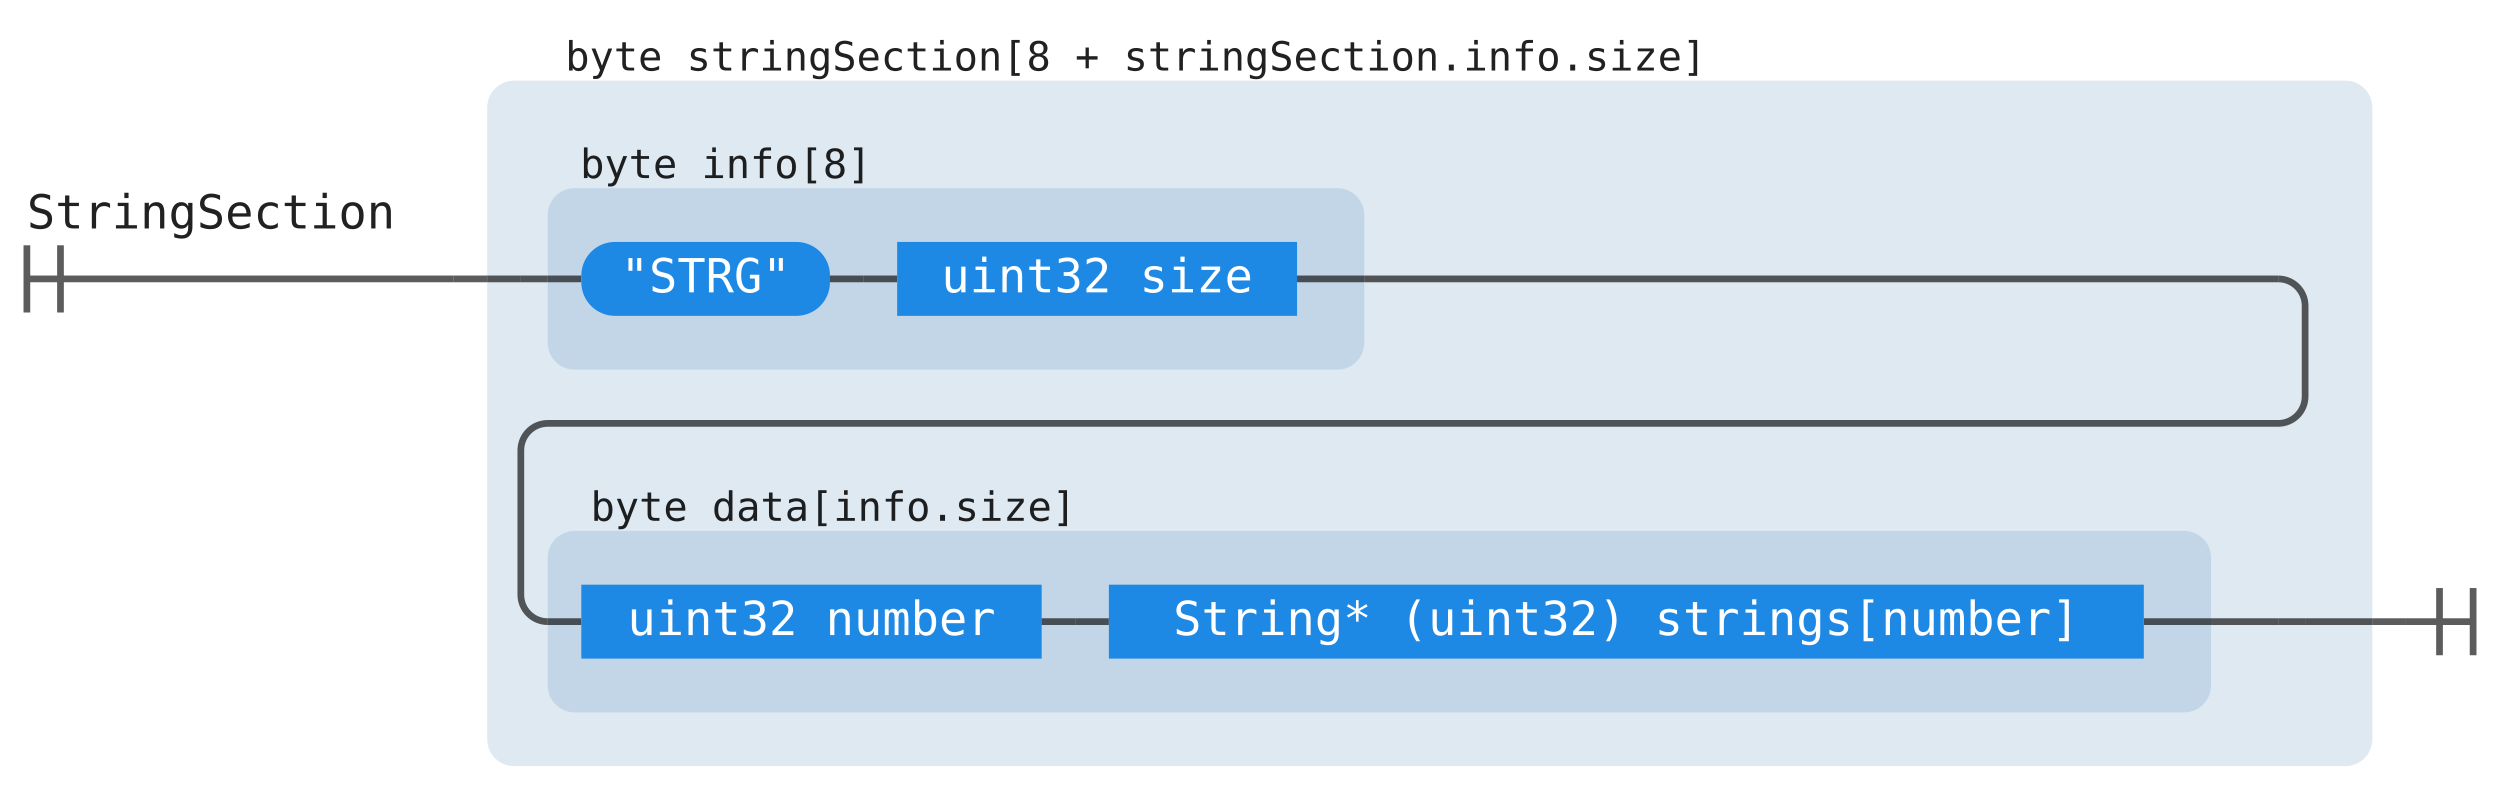
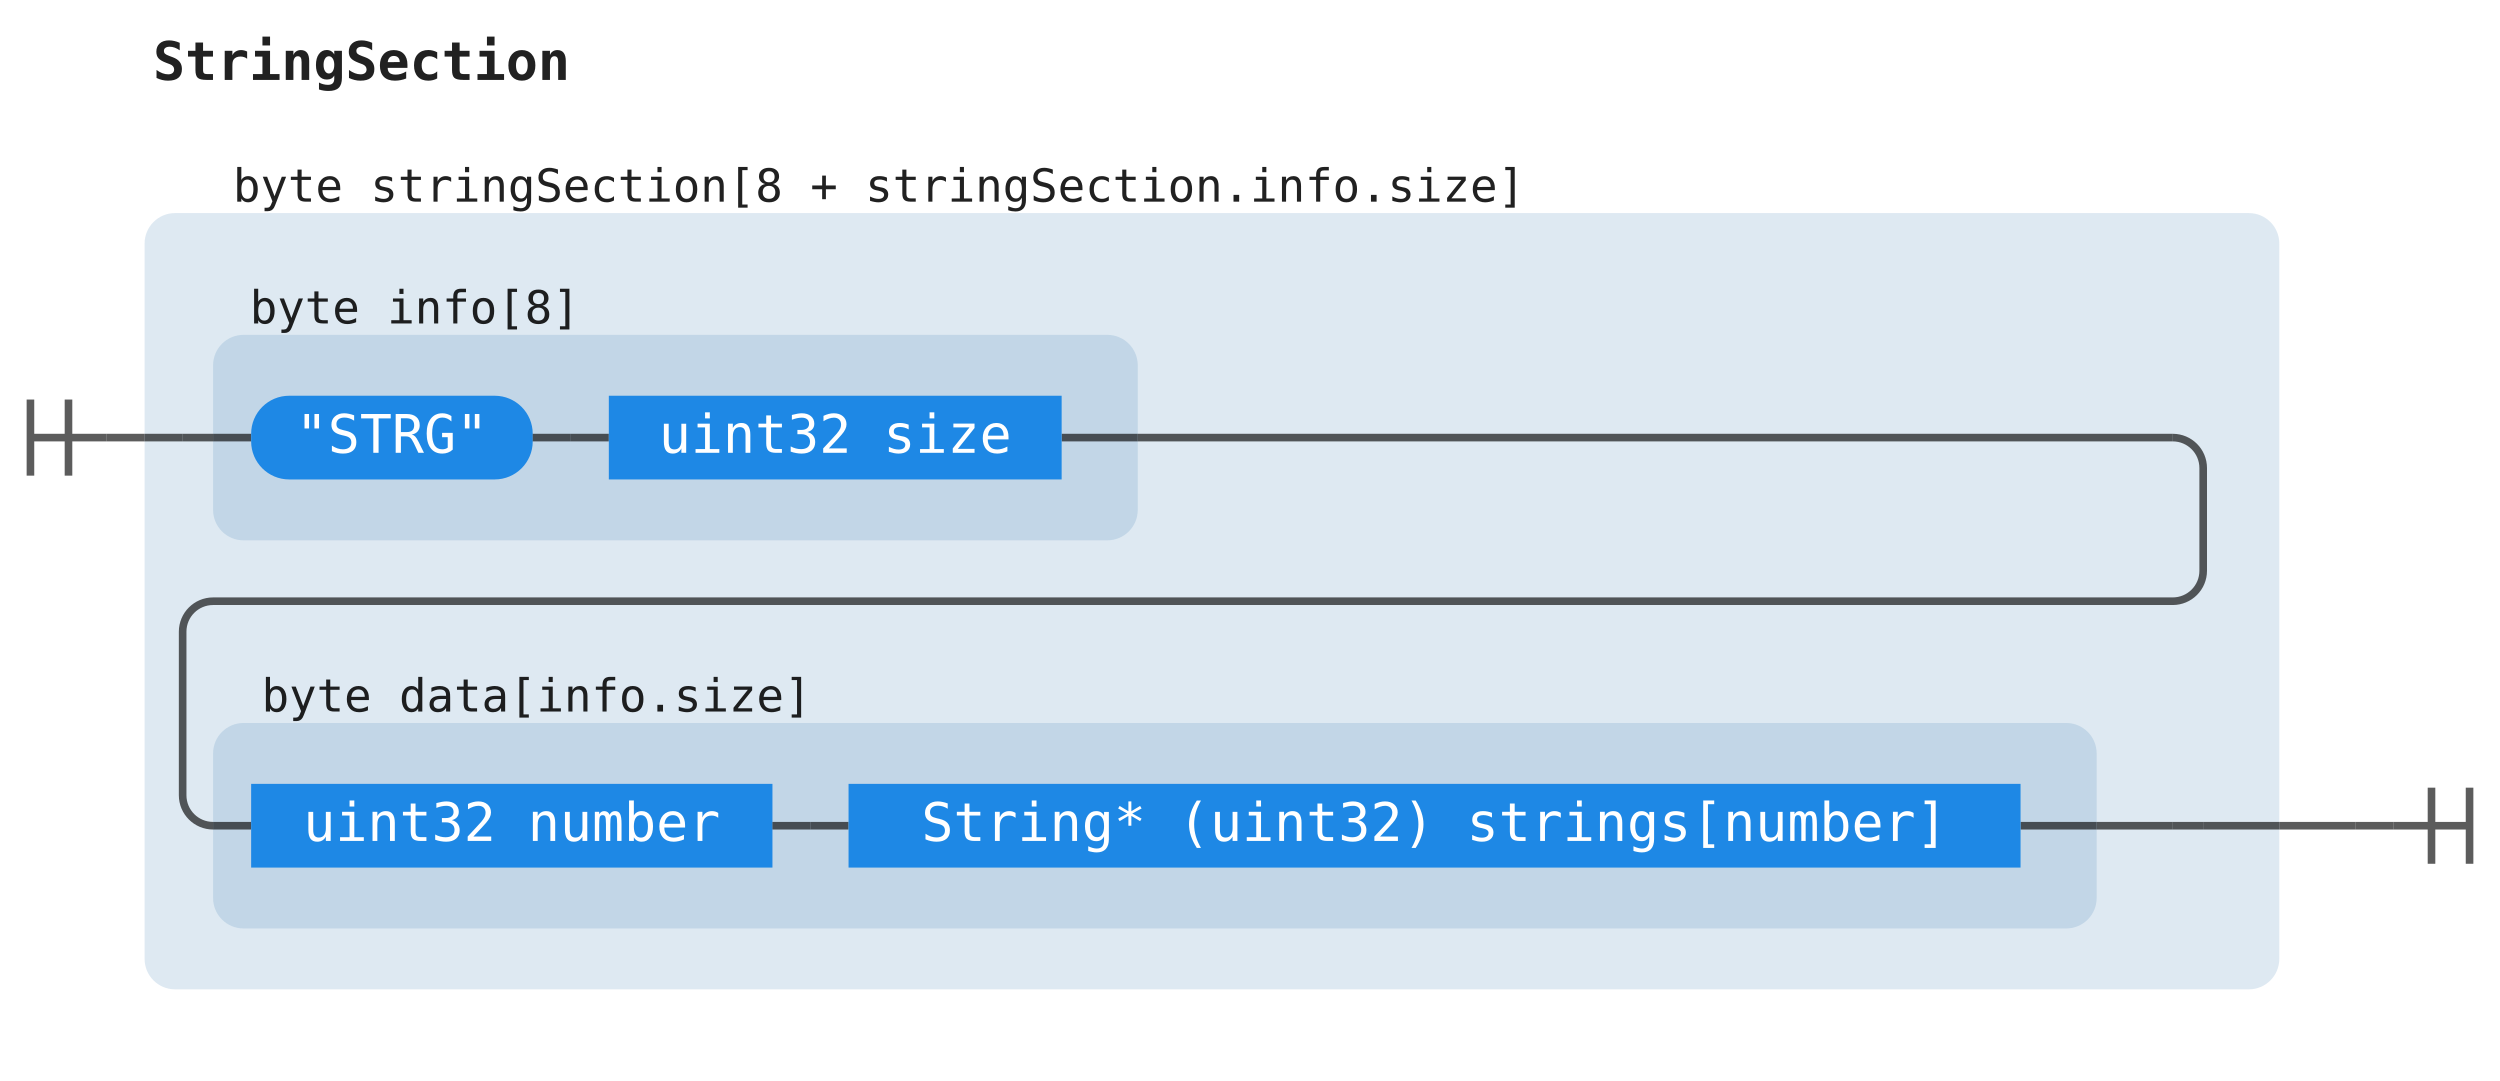
- <svg xmlns="http://www.w3.org/2000/svg" class="railroad-diagram" height="236" viewBox="0 0 744 236" width="744">
+ <svg xmlns="http://www.w3.org/2000/svg" class="railroad-diagram" height="284" viewBox="0 0 657 284" width="657">
  <g>
    <style>/*  */
svg.railroad-diagram {
    background-color: rgba(0, 0, 0, 0);
}

svg.railroad-diagram path {
    stroke-width: 2;
    stroke: rgba(0, 0, 0, 0.64);
    fill: rgba(0, 0, 0, 0);
}

svg.railroad-diagram text {
    font-family: "Fira Code", "Fira Mono", monospace;
    font-size: 14px;
    text-anchor: middle;
    fill: rgba(0, 0, 0, 0.87);
}

svg.railroad-diagram .non-terminal text,
svg.railroad-diagram .terminal text {
    fill: rgba(255, 255, 255, 255);
}

+ svg.railroad-diagram text.annotation {
+     fill: rgba(0, 0, 0, 0.87);
+     font-weight: bold;
+ }
+ 
svg.railroad-diagram text.label {
    fill: rgba(0, 0, 0, 0.87);
}

svg.railroad-diagram text.comment {
    fill: rgba(0, 0, 0, 0.87);
    font-size: 12px;
}

+ 
svg.railroad-diagram rect {
    stroke-width: 0;
    stroke: rgba(0, 0, 0, 0);
    fill: rgb(30, 136, 229);
}

svg.railroad-diagram rect.group-box {
-     fill: rgb(21, 95, 160, 0.14);
+     fill: rgba(21, 95, 160, 0.14);
}
+ 
+ svg.railroad-diagram rect.annotation {
+     stroke-width: 0;
+     stroke: rgba(0, 0, 0, 0);
+     fill: rgba(0, 0, 0, 0);
+ }
+ 
/*  */
</style>
    <g>
-       <path d="M8 73v20m10 -20v20m-10 -10h127" />
-       <text style="text-anchor:start" x="8" y="68">StringSection</text>
+       <path d="M8 105v20m10 -20v20m-10 -10h20" />
    </g>
-     <path d="M135 83h10" />
+     <path d="M28 115h10" />
    <g>
-       <path d="M145 83h0" />
-       <path d="M706 185h0" />
-       <rect class="group-box" height="204" rx="8" ry="8" width="561" x="145" y="24" />
+       <path d="M38 115h0" />
+       <path d="M619 217h0" />
+       <rect class="annotation" height="252" rx="8" ry="8" width="581" x="38" y="24" />
      <g>
-         <path d="M145 83h0" />
-         <path d="M686 185h20" />
+         <path d="M38 115h0" />
+         <path d="M599 217h20" />
+         <rect class="group-box" height="204" rx="8" ry="8" width="561" x="38" y="56" />
        <g>
-           <path d="M145 83h0" />
-         </g>
-         <path d="M145 83h10" />
-         <g>
-           <path d="M155 83h0" />
-           <path d="M155 83h8" />
+           <path d="M38 115h0" />
+           <path d="M579 217h20" />
          <g>
-             <path d="M163 83h0" />
-             <path d="M406 83h272" />
-             <rect class="group-box" height="54" rx="8" ry="8" width="243" x="163" y="56" />
+             <path d="M38 115h0" />
+           </g>
+           <path d="M38 115h10" />
+           <g>
+             <path d="M48 115h0" />
+             <path d="M48 115h8" />
            <g>
-               <path d="M163 83h0" />
-               <path d="M386 83h20" />
+               <path d="M56 115h0" />
+               <path d="M299 115h272" />
+               <rect class="group-box" height="54" rx="8" ry="8" width="243" x="56" y="88" />
              <g>
-                 <path d="M163 83h0" />
-               </g>
-               <path d="M163 83h10" />
-               <g>
-                 <path d="M173 83h0" />
-                 <path d="M386 83h0" />
-                 <g class="terminal ">
-                   <path d="M173 83h0" />
-                   <path d="M247 83h0" />
-                   <rect height="22" rx="10" ry="10" width="74" x="173" y="72" />
-                   <text x="210.0" y="87">"STRG"</text>
+                 <path d="M56 115h0" />
+                 <path d="M279 115h20" />
+                 <g>
+                   <path d="M56 115h0" />
                </g>
-                 <path d="M247 83h10" />
-                 <path d="M257 83h10" />
-                 <g class="non-terminal ">
-                   <path d="M267 83h0" />
-                   <path d="M386 83h0" />
-                   <rect height="22" width="119" x="267" y="72" />
-                   <text x="326.5" y="87">uint32 size</text>
+                 <path d="M56 115h10" />
+                 <g>
+                   <path d="M66 115h0" />
+                   <path d="M279 115h0" />
+                   <g class="terminal ">
+                     <path d="M66 115h0" />
+                     <path d="M140 115h0" />
+                     <rect height="22" rx="10" ry="10" width="74" x="66" y="104" />
+                     <text x="103.0" y="119">"STRG"</text>
+                   </g>
+                   <path d="M140 115h10" />
+                   <path d="M150 115h10" />
+                   <g class="non-terminal ">
+                     <path d="M160 115h0" />
+                     <path d="M279 115h0" />
+                     <rect height="22" width="119" x="160" y="104" />
+                     <text x="219.5" y="119">uint32 size</text>
+                   </g>
                </g>
              </g>
+               <g class="non-terminal ">
+                 <path d="M56 80h0" />
+                 <path d="M162 80h0" />
+                 <text class="comment" x="109.0" y="85">byte info[8]</text>
+               </g>
            </g>
-             <g class="non-terminal ">
-               <path d="M163 48h0" />
-               <path d="M269 48h0" />
-               <text class="comment" x="216.0" y="53">byte info[8]</text>
-             </g>
-           </g>
-           <path d="M678 83a8 8 0 0 1 8 8v27a8 8 0 0 1 -8 8h-515a8 8 0 0 0 -8 8v43a8 8 0 0 0 8 8" />
-           <g>
-             <path d="M163 185h0" />
-             <path d="M658 185h20" />
-             <rect class="group-box" height="54" rx="8" ry="8" width="495" x="163" y="158" />
+             <path d="M571 115a8 8 0 0 1 8 8v27a8 8 0 0 1 -8 8h-515a8 8 0 0 0 -8 8v43a8 8 0 0 0 8 8" />
            <g>
-               <path d="M163 185h0" />
-               <path d="M638 185h20" />
+               <path d="M56 217h0" />
+               <path d="M551 217h20" />
+               <rect class="group-box" height="54" rx="8" ry="8" width="495" x="56" y="190" />
              <g>
-                 <path d="M163 185h0" />
-               </g>
-               <path d="M163 185h10" />
-               <g>
-                 <path d="M173 185h0" />
-                 <path d="M638 185h0" />
-                 <g class="non-terminal ">
-                   <path d="M173 185h0" />
-                   <path d="M310 185h0" />
-                   <rect height="22" width="137" x="173" y="174" />
-                   <text x="241.5" y="189">uint32 number</text>
+                 <path d="M56 217h0" />
+                 <path d="M531 217h20" />
+                 <g>
+                   <path d="M56 217h0" />
                </g>
-                 <path d="M310 185h10" />
-                 <path d="M320 185h10" />
-                 <g class="non-terminal ">
-                   <path d="M330 185h0" />
-                   <path d="M638 185h0" />
-                   <rect height="22" width="308" x="330" y="174" />
-                   <text x="484.0" y="189">String* (uint32) strings[number]</text>
+                 <path d="M56 217h10" />
+                 <g>
+                   <path d="M66 217h0" />
+                   <path d="M531 217h0" />
+                   <g class="non-terminal ">
+                     <path d="M66 217h0" />
+                     <path d="M203 217h0" />
+                     <rect height="22" width="137" x="66" y="206" />
+                     <text x="134.5" y="221">uint32 number</text>
+                   </g>
+                   <path d="M203 217h10" />
+                   <path d="M213 217h10" />
+                   <g class="non-terminal ">
+                     <path d="M223 217h0" />
+                     <path d="M531 217h0" />
+                     <rect height="22" width="308" x="223" y="206" />
+                     <text x="377.0" y="221">String* (uint32) strings[number]</text>
+                   </g>
                </g>
              </g>
+               <g class="non-terminal ">
+                 <path d="M56 182h0" />
+                 <path d="M226 182h0" />
+                 <text class="comment" x="141.0" y="187">byte data[info.size]</text>
+               </g>
            </g>
-             <g class="non-terminal ">
-               <path d="M163 150h0" />
-               <path d="M333 150h0" />
-               <text class="comment" x="248.0" y="155">byte data[info.size]</text>
-             </g>
+             <path d="M571 217h8" />
+             <path d="M579 217h0" />
          </g>
-           <path d="M678 185h8" />
-           <path d="M686 185h0" />
+         </g>
+         <g class="non-terminal ">
+           <path d="M38 48h0" />
+           <path d="M424 48h0" />
+           <text class="comment" x="231.0" y="53">byte stringSection[8 + stringSection.info.size]</text>
        </g>
      </g>
-       <g class="non-terminal ">
-         <path d="M145 16h0" />
-         <path d="M531 16h0" />
-         <text class="comment" x="338.0" y="21">byte stringSection[8 + stringSection.info.size]</text>
+       <g>
+         <path d="M38 16h0" />
+         <path d="M152 16h0" />
+         <text class="annotation" x="95.0" y="21">StringSection</text>
      </g>
    </g>
-     <path d="M706 185h10" />
-     <path d="M 716 185 h 20 m -10 -10 v 20 m 10 -20 v 20" />
+     <path d="M619 217h10" />
+     <path d="M 629 217 h 20 m -10 -10 v 20 m 10 -20 v 20" />
  </g>
</svg>
